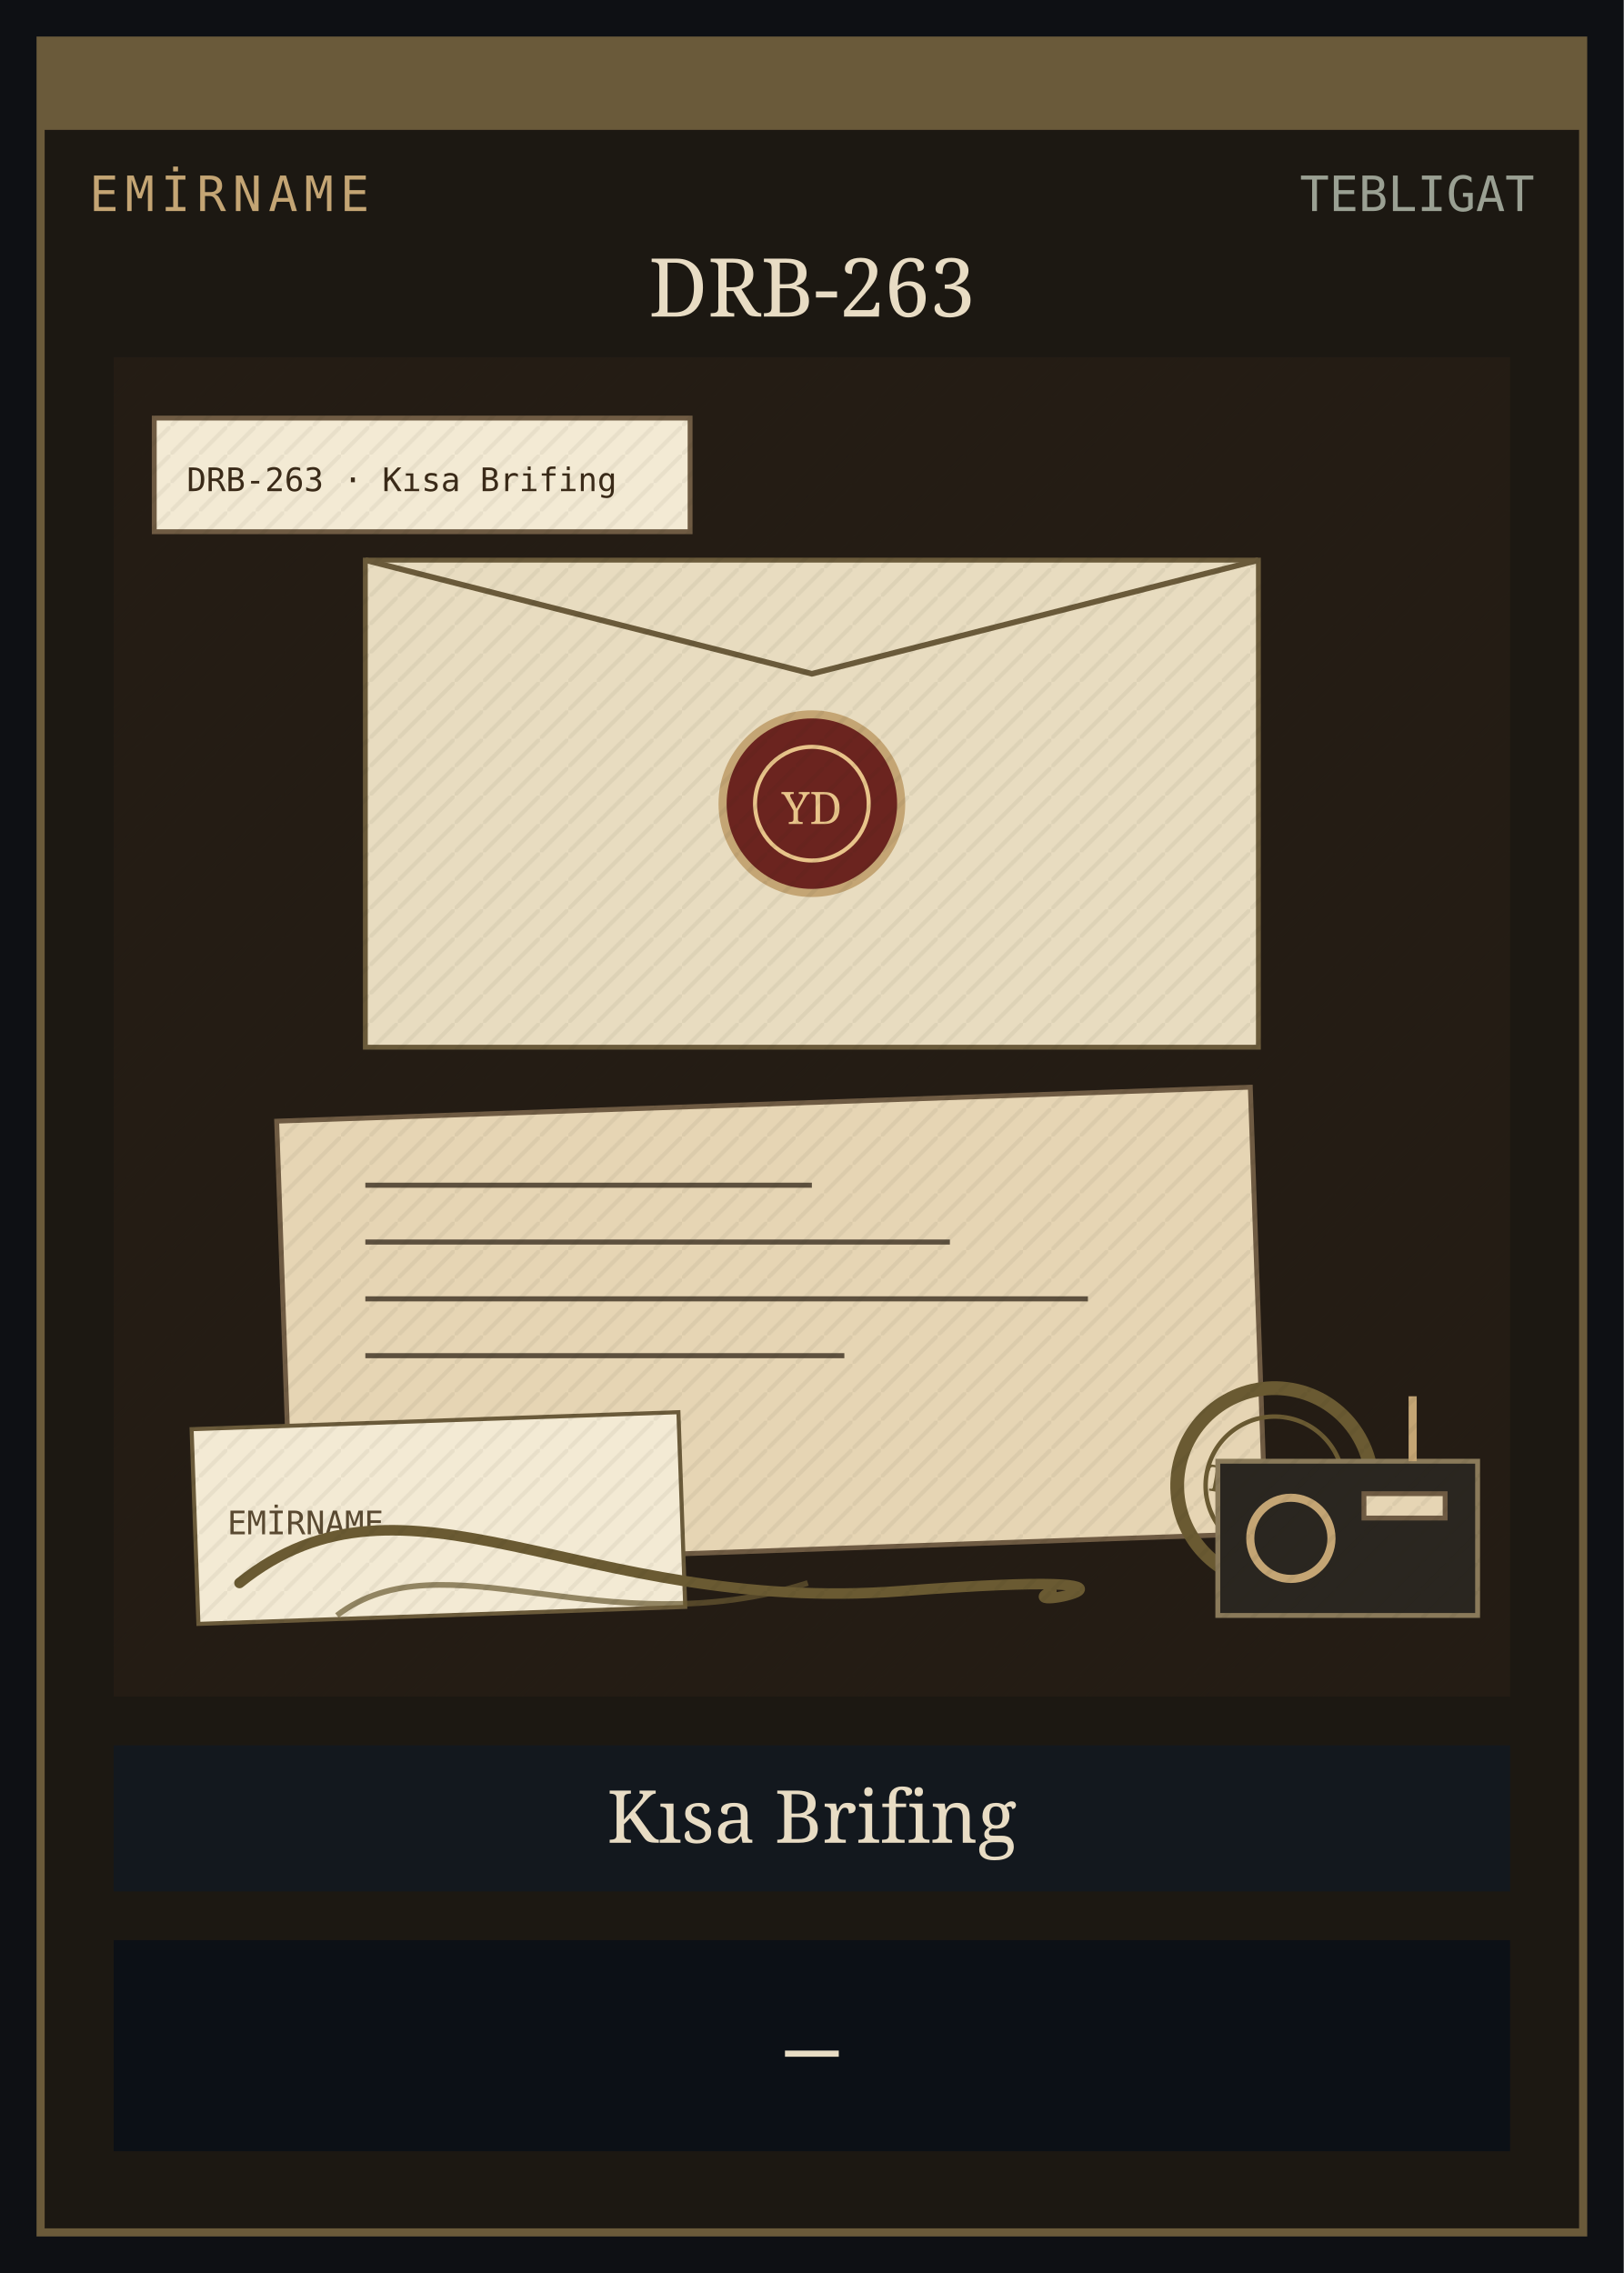
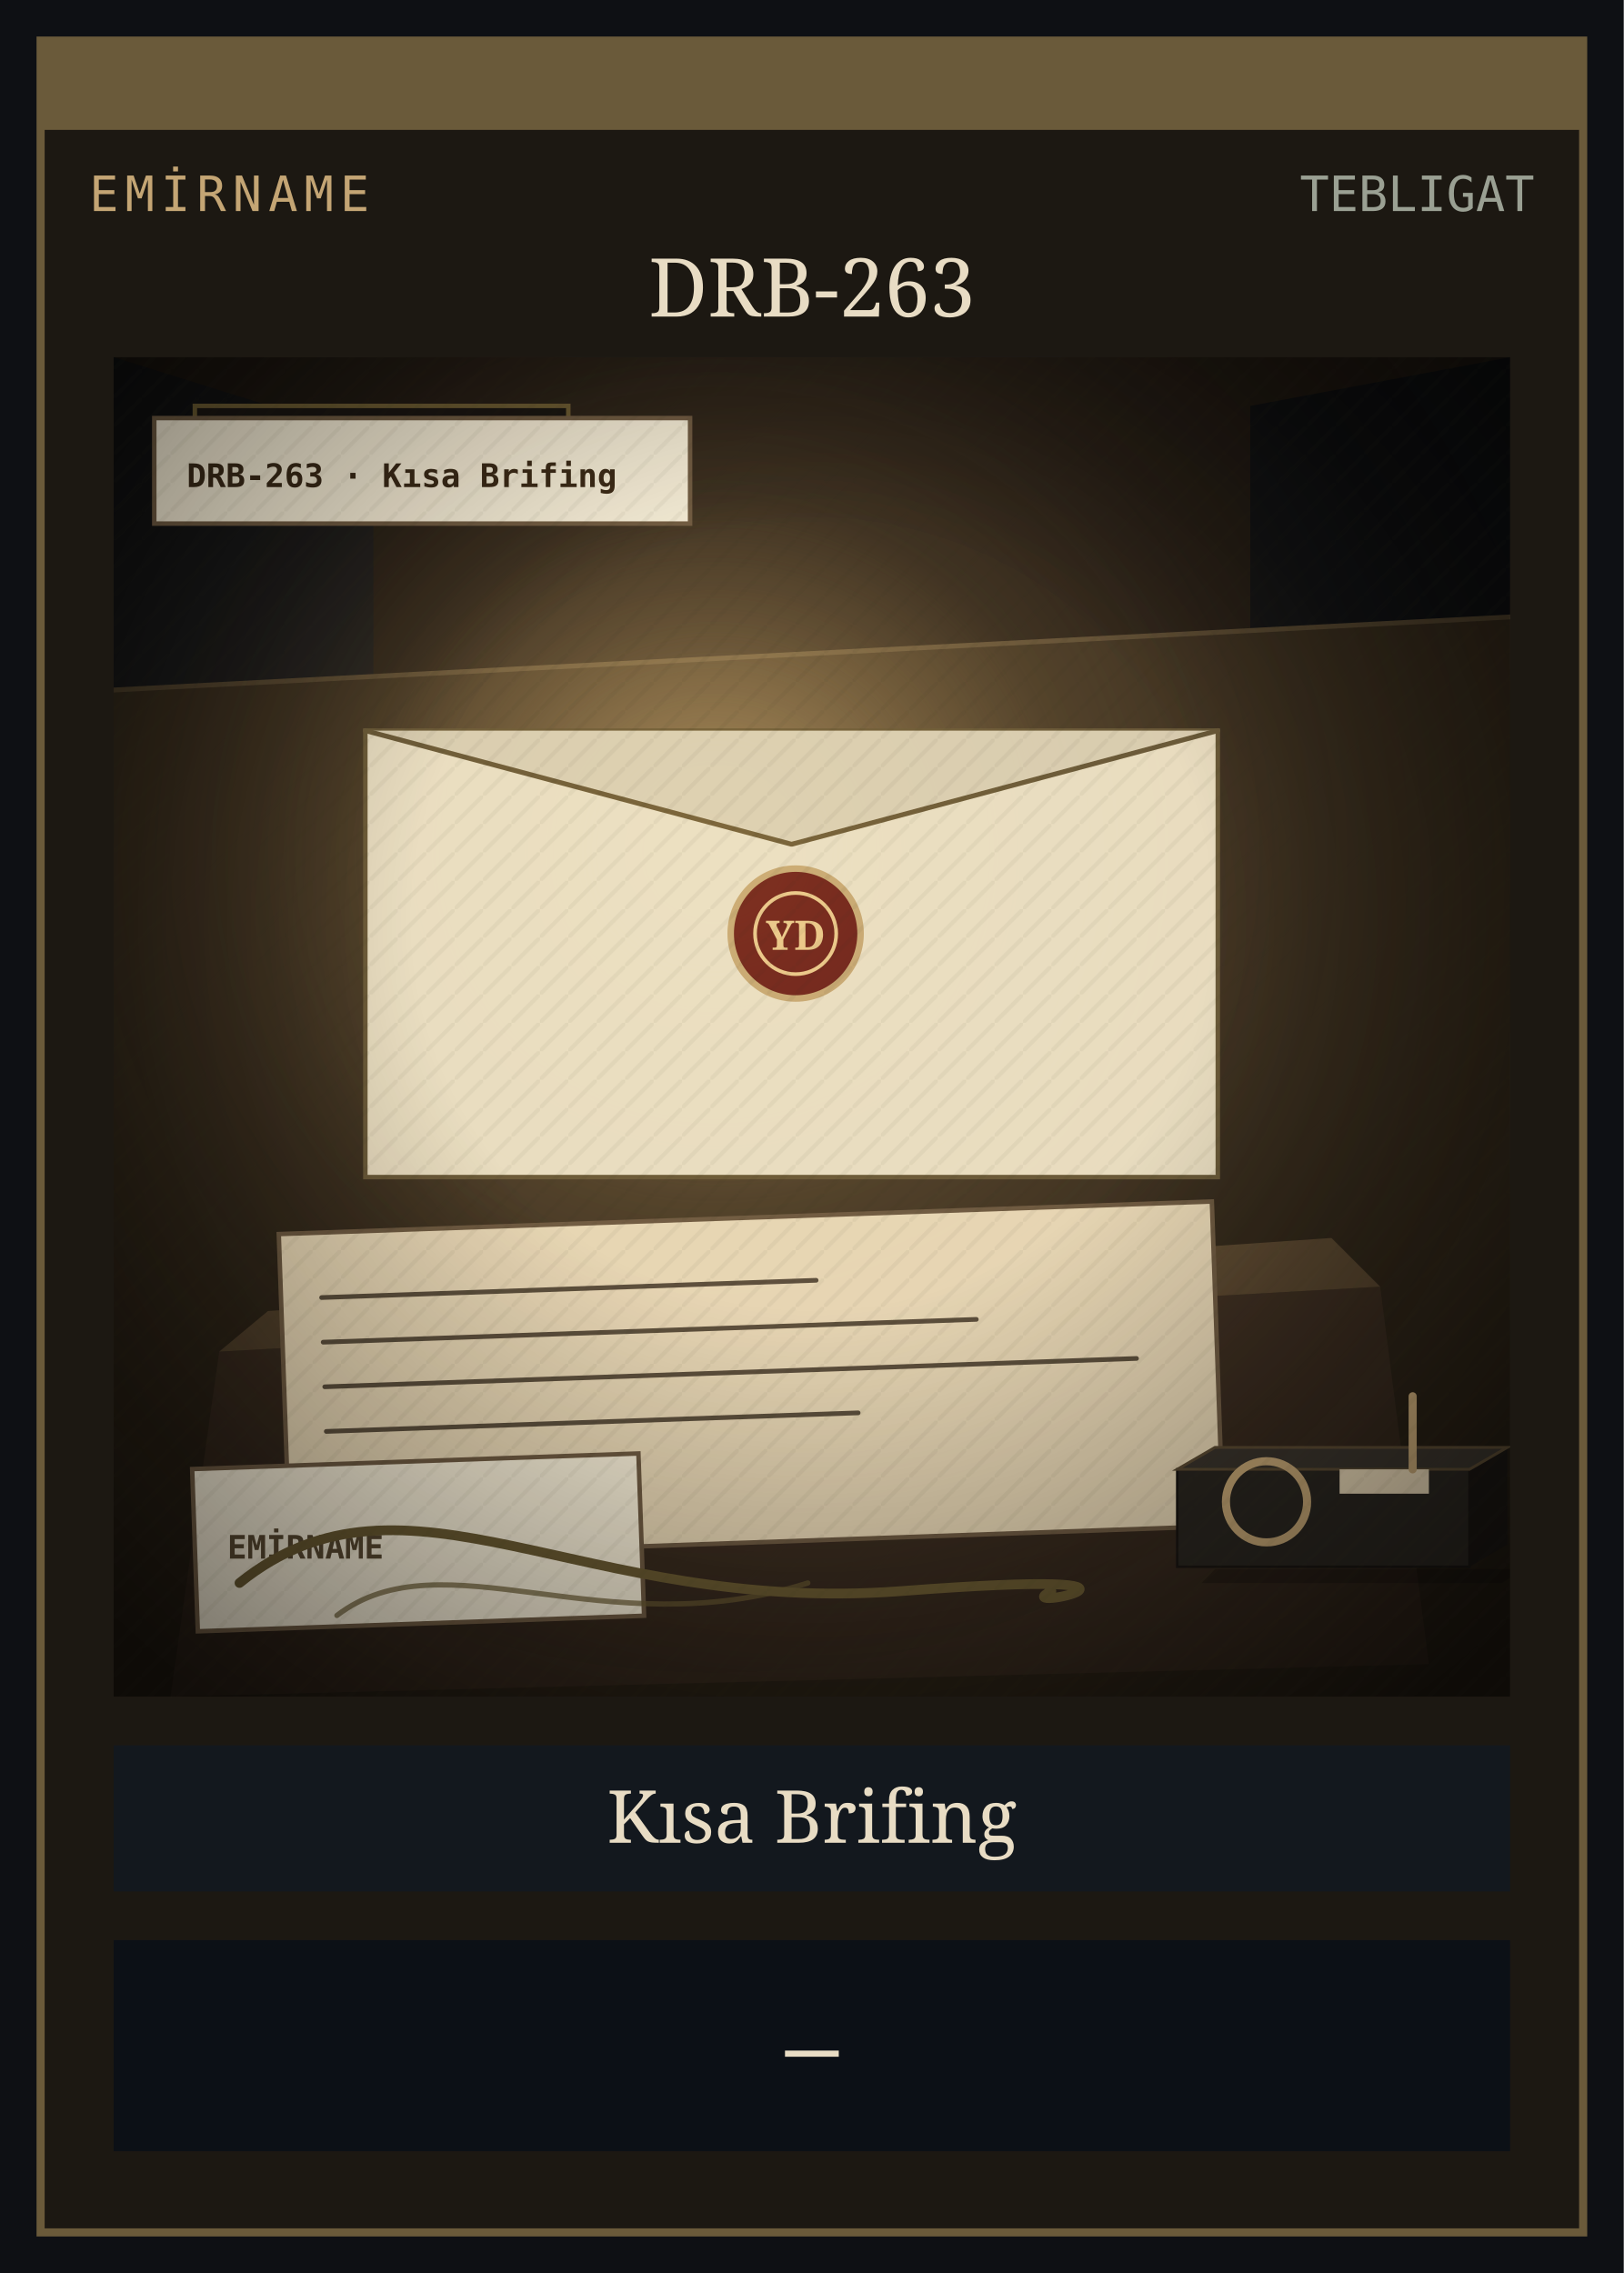
<svg xmlns="http://www.w3.org/2000/svg" viewBox="0 0 400 560" width="400" height="560">
  <defs>
+     <radialGradient id="lampDRB263" cx="43%" cy="37%" r="62%">
+       <stop offset="0" stop-color="#e8c48a" stop-opacity=".62" />
+       <stop offset=".42" stop-color="#c4a574" stop-opacity=".16" />
+       <stop offset="1" stop-color="#000000" stop-opacity="0" />
+     </radialGradient>
+     <linearGradient id="floorDRB263" x1="0" y1="0" x2="0" y2="1">
+       <stop offset="0" stop-color="#3a3228" />
+       <stop offset="1" stop-color="#1a1610" />
+     </linearGradient>
+     <linearGradient id="wallDRB263" x1="0" y1="0" x2="1" y2="1">
+       <stop offset="0" stop-color="#241c14" />
+       <stop offset="1" stop-color="#0e1014" />
+     </linearGradient>
+     <radialGradient id="vigDRB263" cx="50%" cy="42%" r="72%">
+       <stop offset=".4" stop-color="#000" stop-opacity="0" />
+       <stop offset="1" stop-color="#000" stop-opacity=".5" />
+     </radialGradient>
+     <pattern id="hatch" width="6" height="6" patternUnits="userSpaceOnUse">
+       <path d="M0 6 L6 0" stroke="#2a2218" opacity=".07" />
+     </pattern>
    <pattern id="grain" width="7" height="7" patternUnits="userSpaceOnUse">
-       <path d="M0 7 L7 0" stroke="#2a2218" opacity=".055" />
+       <path d="M0 7 L7 0" stroke="#2a2218" opacity=".05" />
    </pattern>
    <clipPath id="well-DRB-263">
      <rect x="28" y="88" width="344" height="330" />
    </clipPath>
  </defs>
  <rect width="400" height="560" fill="#0e1014" />
  <rect x="10" y="10" width="380" height="540" fill="#1c1812" stroke="#6a5a3a" stroke-width="2" />
  <rect x="10" y="10" width="380" height="22" fill="#6a5a3a" />
  <text x="22" y="52" fill="#c4a574" font-family="ui-monospace,monospace" font-size="12" letter-spacing="1.6">EMİRNAME</text>
  <text x="378" y="52" text-anchor="end" fill="#9aa093" font-family="ui-monospace,monospace" font-size="12">TEBLIGAT</text>
  <text x="200" y="78" text-anchor="middle" fill="#e8dcc4" font-family="Georgia,serif" font-size="20">DRB-263</text>
  <g clip-path="url(#well-DRB-263)" data-series="Tebligat" data-kind="spell" data-subtype="normal" data-tier="low" data-aux="0">
-     <rect x="28" y="88" width="344" height="330" fill="#241c14" />
-     <rect x="90.0" y="138.0" width="220.0" height="120.0" fill="#e8dcc0" stroke="#6a5a3a" stroke-width="1.2" />
-     <path d="M90 138 L200.0 166 L310 138" fill="none" stroke="#6a5a3a" stroke-width="1.4" />
-     <circle cx="200" cy="198" r="22" fill="#6b241f" stroke="#c4a574" stroke-width="2" />
-     <circle cx="200" cy="198" r="14" fill="none" stroke="#e8c48a" stroke-width="1" />
-     <text x="200" y="203" text-anchor="middle" fill="#e8c48a" font-family="Georgia,serif" font-size="11">YD</text>
-     <g transform="rotate(-2.0 190.0 327.0)">
-       <rect x="70.0" y="272.0" width="240.0" height="110.0" fill="#e6d5b4" stroke="#6f5b43" stroke-width="1.2" />
+     <rect x="28.0" y="88.0" width="344.0" height="82.0" fill="#241c14" stroke="none" />
+     <polygon points="28.0,88.0 28.0,418.0 92.0,194.0 92.0,108.0" fill="#12161c" stroke="none" opacity="0.72" />
+     <polygon points="372.0,88.0 372.0,418.0 308.0,180.0 308.0,100.0" fill="#0c1014" stroke="none" opacity="0.78" />
+     <polygon points="28.0,170.0 372.0,152.0 372.0,418.0 28.0,418.0" fill="#3a2e1e" stroke="none" />
+     <polygon points="54.0,333.0 340.0,317.0 352.0,410.0 42.0,418.0" fill="#4a3828" stroke="none" />
+     <polygon points="54.0,333.0 340.0,317.0 328.0,305.0 66.0,323.0" fill="#6a5438" stroke="none" />
+     <path d="M28 170 L372 152" fill="none" stroke="#5a4a32" stroke-width="1.2" stroke-linecap="round" stroke-linejoin="round" />
+     <rect x="28.0" y="88.0" width="344.0" height="330.0" fill="url(#lampDRB263)" stroke="none" />
+     <rect x="28.0" y="88.0" width="344.0" height="330.0" fill="url(#vigDRB263)" stroke="none" />
+     <rect x="90.0" y="180.0" width="210.0" height="110.0" fill="#e8dcc0" stroke="#6a5a3a" stroke-width="1.1" />
+     <path d="M90 180 L195.0 208 L300 180" fill="#d8ccb0" stroke="#6a5a3a" stroke-width="1.2" stroke-linecap="round" stroke-linejoin="round" />
+     <circle cx="196.0" cy="230.0" r="16.0" fill="#6b241f" stroke="#c4a574" stroke-width="1.6" />
+     <circle cx="196.0" cy="230.0" r="10.0" fill="none" stroke="#e8c48a" stroke-width="0.9" />
+     <text x="196.0" y="234.0" text-anchor="middle" fill="#e8c48a" font-family="Georgia,serif" font-size="10" font-weight="700">YD</text>
+     <g transform="rotate(-2.0 185.0 340.0)">
+       <rect x="70.0" y="300.0" width="230.0" height="80.0" fill="#e6d5b4" stroke="#6f5b43" stroke-width="1.1" />
+       <path d="M80.0 316.0 h121.9" fill="none" stroke="#5d503e" stroke-width="1.15" stroke-linecap="round" stroke-linejoin="round" />
+       <path d="M80.0 327.0 h161.0" fill="none" stroke="#5d503e" stroke-width="1.15" stroke-linecap="round" stroke-linejoin="round" />
+       <path d="M80.0 338.0 h200.1" fill="none" stroke="#5d503e" stroke-width="1.15" stroke-linecap="round" stroke-linejoin="round" />
+       <path d="M80.0 349.0 h131.1" fill="none" stroke="#5d503e" stroke-width="1.15" stroke-linecap="round" stroke-linejoin="round" />
    </g>
-     <path d="M90.0 292.0 h110.0" stroke="#5d503e" stroke-width="1.25" />
-     <path d="M90.0 306.0 h144.0" stroke="#5d503e" stroke-width="1.25" />
-     <path d="M90.0 320.0 h178.0" stroke="#5d503e" stroke-width="1.25" />
-     <path d="M90.0 334.0 h118.0" stroke="#5d503e" stroke-width="1.25" />
-     <g transform="rotate(10 314 366)">
-       <circle cx="314" cy="366" r="24" fill="none" stroke="#6a5a32" stroke-width="3.4" />
-       <circle cx="314" cy="366" r="17" fill="none" stroke="#6a5a32" stroke-width="1.1" />
-       <text x="314" y="370" text-anchor="middle" fill="#6a5a32" font-family="Georgia,serif" font-size="9" font-weight="700">TEBLİĞ</text>
+     <rect x="48.0" y="100.0" width="92.0" height="18.0" fill="#1a1612" stroke="#6a5a32" stroke-width="1.1" />
+     <text x="94.0" y="113.0" text-anchor="middle" fill="#c4a574" font-family="ui-monospace,monospace" font-size="9" font-weight="700">TEBLİĞ</text>
+     <polygon points="296.0,390.0 370.0,390.0 375.3,386.6 299.3,386.6" fill="#0a0806" stroke="none" opacity="0.28" />
+     <polygon points="362.0,362.0 371.3,356.6 371.3,380.6 362.0,386.0" fill="#1a1612" stroke="none" />
+     <polygon points="290.0,362.0 362.0,362.0 362.0,386.0 290.0,386.0" fill="#2a2620" stroke="#1a1612" stroke-width="0.6" />
+     <polygon points="290.0,362.0 299.3,356.6 371.3,356.6 362.0,362.0" fill="#3a342c" stroke="#5a4a32" stroke-width="0.7" />
+     <circle cx="312.0" cy="370.0" r="10.0" fill="none" stroke="#c4a574" stroke-width="2" />
+     <rect x="330.0" y="362.0" width="22.0" height="6.0" fill="#e6d5b4" stroke="none" />
+     <path d="M348 362 v-18" fill="none" stroke="#c4a574" stroke-width="2" stroke-linecap="round" stroke-linejoin="round" />
+     <g transform="rotate(-2.0 103.0 380.0)">
+       <rect x="48.0" y="360.0" width="110.0" height="40.0" fill="#f3ead4" stroke="#6f5b43" stroke-width="1.1" />
    </g>
-     <rect x="300.0" y="360.0" width="64.0" height="38.0" fill="#2a2620" stroke="#8a7a5a" stroke-width="1.2" />
-     <circle cx="318" cy="379" r="10" fill="none" stroke="#c4a574" stroke-width="2" />
-     <rect x="336.0" y="368.0" width="20.0" height="6.0" fill="#e6d5b4" stroke="#6f5b43" stroke-width="1.2" />
-     <path d="M348 360 v-16" stroke="#c4a574" stroke-width="2" />
-     <g transform="rotate(-2.0 108.0 374.0)">
-       <rect x="48.0" y="350.0" width="120.0" height="48.0" fill="#f3ead4" stroke="#6a5a3a" stroke-width="1" />
+     <text x="56.0" y="384.0" text-anchor="start" fill="#5a4a32" font-family="ui-monospace,monospace" font-size="8" font-weight="700">EMİRNAME</text>
+     <path d="M59.0 390.0 C100.0 357.0 143.0 398.0 222.0 392.0 S247.0 398.0 259.0 392.0" fill="none" stroke="#6a5a32" stroke-width="2.4" stroke-linecap="round" stroke-linejoin="round" />
+     <path d="M83.0 398.0 C109.0 378.0 149.0 406.0 199.0 390.0" fill="none" stroke="#6a5a32" stroke-width="1.3" stroke-linecap="round" stroke-linejoin="round" opacity="0.7" />
+     <g transform="rotate(0.0 104.0 116.0)">
+       <rect x="38.0" y="103.0" width="132.0" height="26.0" fill="#f3ead4" stroke="#6f5b43" stroke-width="1.1" />
    </g>
-     <text x="56" y="378" fill="#5a4a32" font-family="ui-monospace,monospace" font-size="8">EMİRNAME</text>
-     <path d="M59.0 390.0 C100.0 357.0 143.0 398.0 222.0 392.0 S247.0 398.0 259.0 392.0" fill="none" stroke="#6a5a32" stroke-width="2.6" stroke-linecap="round" />
-     <path d="M83.0 398.0 C109.0 378.0 149.0 406.0 199.0 390.0" fill="none" stroke="#6a5a32" stroke-width="1.4" opacity=".7" />
-     <g transform="rotate(0.0 104.0 117.0)">
-       <rect x="38.0" y="103.0" width="132.0" height="28.0" fill="#f3ead4" stroke="#6f5b43" stroke-width="1.2" />
-     </g>
-     <text x="46" y="121" fill="#3a2a18" font-family="ui-monospace,monospace" font-size="8">DRB-263 · Kısa Brifing</text>
+     <text x="46.0" y="120.0" text-anchor="start" fill="#3a2a18" font-family="ui-monospace,monospace" font-size="8" font-weight="600">DRB-263 · Kısa Brifing</text>
+     <rect x="28" y="88" width="344" height="330" fill="url(#lampDRB263)" style="mix-blend-mode:soft-light" opacity=".72" />
+     <rect x="28" y="88" width="344" height="330" fill="url(#vigDRB263)" />
    <rect x="28" y="88" width="344" height="330" fill="url(#grain)" />
  </g>
  <rect x="28" y="430" width="344" height="36" fill="#121820" opacity=".92" />
  <text x="200" y="454" text-anchor="middle" fill="#e8dcc4" font-family="Georgia,serif" font-size="18">Kısa Brifing</text>
  <rect x="28" y="478" width="344" height="52" fill="#0c1016" />
  <text x="200" y="512" text-anchor="middle" fill="#e8dcc4" font-family="ui-monospace,monospace" font-size="22">—</text>
</svg>
